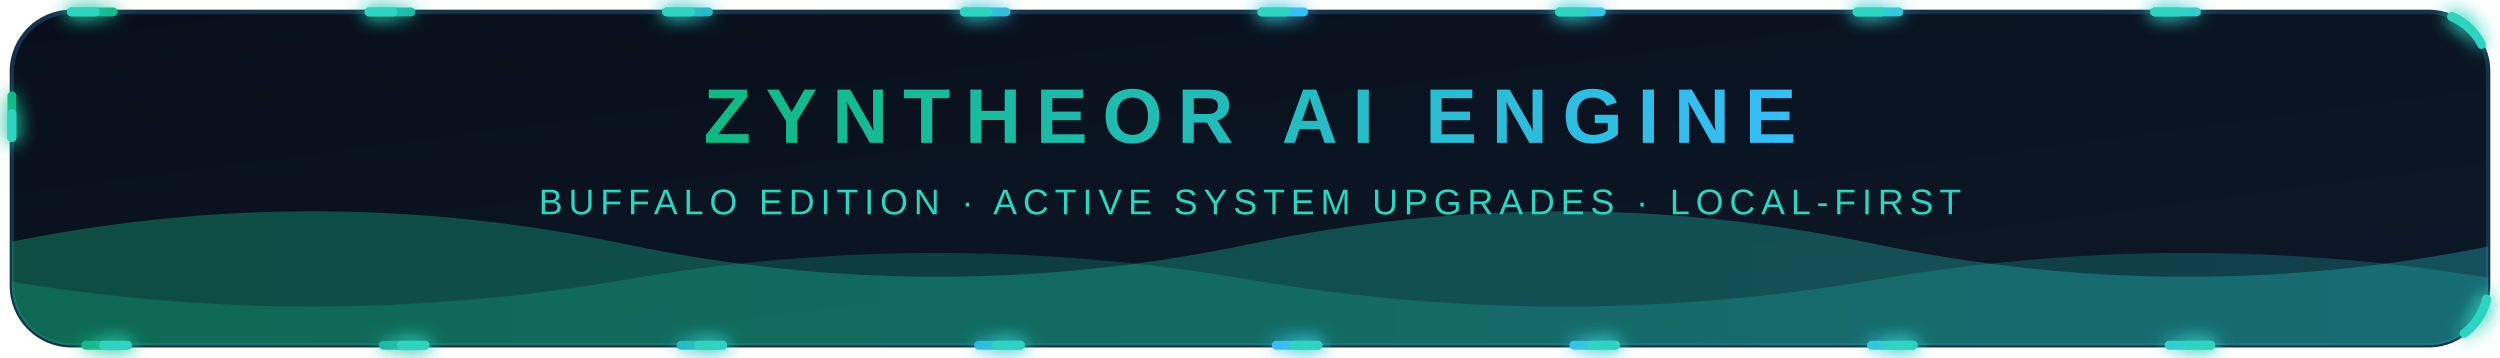
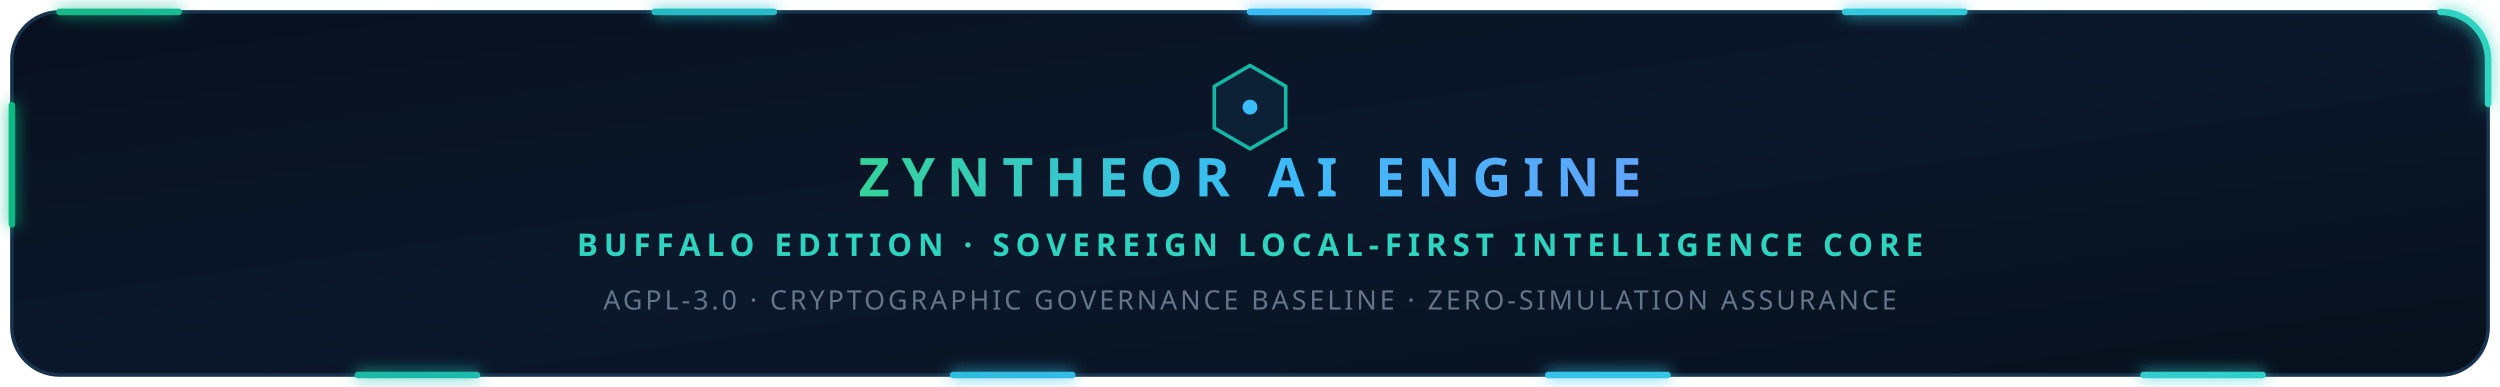
- <svg xmlns="http://www.w3.org/2000/svg" viewBox="0 0 840 120" width="840" height="120" role="img" aria-labelledby="t">
+ <svg xmlns="http://www.w3.org/2000/svg" viewBox="0 0 840 130" width="840" height="130" role="img" aria-label="ZYNTHEOR AI ENGINE Buffalo Edition Sovereign Footer">
  <defs>
-     <linearGradient id="bg" x1="0" y1="0" x2="1" y2="1">
-       <stop offset="0" stop-color="#080F1B" />
-       <stop offset="1" stop-color="#0D1828" />
+     <linearGradient id="ftr-bg" x1="0%" y1="0%" x2="100%" y2="100%">
+       <stop offset="0%" stop-color="#08101E" />
+       <stop offset="50%" stop-color="#0B182B" />
+       <stop offset="100%" stop-color="#07101C" />
    </linearGradient>
-     <linearGradient id="run" x1="0" y1="0" x2="1" y2="0">
-       <stop offset="0" stop-color="#10B981" />
-       <stop offset=".5" stop-color="#38BDF8" />
-       <stop offset="1" stop-color="#2DD4BF" />
+     <linearGradient id="ftr-laser" x1="0%" y1="0%" x2="100%" y2="0%">
+       <stop offset="0%" stop-color="#10B981" />
+       <stop offset="50%" stop-color="#38BDF8" />
+       <stop offset="100%" stop-color="#2DD4BF" />
    </linearGradient>
-     <linearGradient id="ttl" x1="0" y1="0" x2="1" y2="0">
-       <stop offset="0" stop-color="#10B981" />
-       <stop offset="1" stop-color="#38BDF8" />
+     <linearGradient id="ftr-title" x1="0%" y1="0%" x2="100%" y2="0%">
+       <stop offset="0%" stop-color="#34D399" />
+       <stop offset="50%" stop-color="#38BDF8" />
+       <stop offset="100%" stop-color="#60A5FA" />
    </linearGradient>
-     <linearGradient id="wv" x1="0" y1="0" x2="1" y2="0">
-       <stop offset="0" stop-color="#10B981" stop-opacity=".35" />
-       <stop offset="1" stop-color="#38BDF8" stop-opacity=".35" />
-     </linearGradient>
-     <clipPath id="c">
-       <rect x="4" y="4" width="832" height="112" rx="20" />
-     </clipPath>
-     <filter id="g" x="-20%" y="-40%" width="140%" height="180%">
-       <feGaussianBlur stdDeviation="3" result="b" />
+     <filter id="ftr-glow" x="-20%" y="-40%" width="140%" height="180%">
+       <feGaussianBlur stdDeviation="2.5" result="b" />
      <feMerge>
        <feMergeNode in="b" />
        <feMergeNode in="SourceGraphic" />
      </feMerge>
    </filter>
  </defs>
  <style>
-     .w1{animation:wa 8s linear infinite} .w2{animation:wb 11s linear infinite}
-     @keyframes wa{to{transform:translateX(-420px)}}
-     @keyframes wb{from{transform:translateX(-420px)}to{transform:translateX(0)}}
-     .r1{animation:rr 5s linear infinite} .r2{animation:r2 5s linear infinite}
-     @keyframes rr{from{stroke-dashoffset:100}to{stroke-dashoffset:0}}
-     @keyframes r2{from{stroke-dashoffset:50}to{stroke-dashoffset:-50}}
-     @media (prefers-reduced-motion:reduce){.w1,.w2,.r1,.r2{animation:none}.r1{stroke-dashoffset:60}.r2{stroke-dashoffset:10}}
+     @keyframes ftr-stroke {
+       0% { stroke-dashoffset: 200; }
+       100% { stroke-dashoffset: 0; }
+     }
+     .ftr-anim {
+       stroke-dasharray: 40 160;
+       animation: ftr-stroke 6s linear infinite;
+     }
+     @media (prefers-reduced-motion: reduce) {
+       .ftr-anim { animation: none; }
+     }
  </style>
-   <rect x="4" y="4" width="832" height="112" rx="20" fill="url(#bg)" stroke="#16324a" stroke-width="1.5" />
-   <g clip-path="url(#c)">
-     <path class="w1" fill="url(#wv)" d="M0 82 Q105 60 210 82 T420 82 T630 82 T840 82 T1050 82 T1260 82 T1470 82 T1680 82 V130 H0 Z" />
-     <path class="w2" fill="url(#wv)" opacity=".7" d="M0 94 Q105 112 210 94 T420 94 T630 94 T840 94 T1050 94 T1260 94 T1470 94 T1680 94 V130 H0 Z" />
+   <rect x="4" y="4" width="832" height="122" rx="16" fill="url(#ftr-bg)" stroke="#16324D" stroke-width="1.2" />
+   <g transform="translate(420, 36)">
+     <polygon points="0,-14 12,-7 12,7 0,14 -12,7 -12,-7" fill="#0C2036" stroke="#14B8A6" stroke-width="1.2" />
+     <circle cx="0" cy="0" r="2.5" fill="#38BDF8" />
  </g>
-   <text x="420" y="48" text-anchor="middle" font-family="'Noto Sans Thai','Segoe UI',Arial,sans-serif" font-size="26" font-weight="800" letter-spacing="5" fill="url(#ttl)">ZYNTHEOR AI ENGINE</text>
-   <text x="420" y="72" text-anchor="middle" font-family="'Noto Sans Thai','Segoe UI',Arial,sans-serif" font-size="12" letter-spacing="2" fill="#2DD4BF">BUFFALO EDITION · ACTIVE SYSTEM UPGRADES · LOCAL-FIRST</text>
-   <rect class="r1" x="4" y="4" width="832" height="112" rx="20" fill="none" stroke="url(#run)" stroke-width="3" stroke-linecap="round" pathLength="100" stroke-dasharray="14 86" filter="url(#g)" />
-   <rect class="r2" x="4" y="4" width="832" height="112" rx="20" fill="none" stroke="#2DD4BF" stroke-width="3" stroke-linecap="round" pathLength="100" stroke-dasharray="8 92" filter="url(#g)" />
+   <text x="420" y="66" text-anchor="middle" font-family="'Noto Sans Thai','Segoe UI',sans-serif" font-size="18" font-weight="800" letter-spacing="4" fill="url(#ftr-title)">ZYNTHEOR AI ENGINE</text>
+   <text x="420" y="86" text-anchor="middle" font-family="'Segoe UI',sans-serif" font-size="10.5" font-weight="600" letter-spacing="2" fill="#2DD4BF">BUFFALO EDITION · SOVEREIGN LOCAL-FIRST INTELLIGENCE CORE</text>
+   <text x="420" y="104" text-anchor="middle" font-family="'Noto Sans Thai','Segoe UI',sans-serif" font-size="9" letter-spacing="1" fill="#64748B">AGPL-3.0 · CRYPTOGRAPHIC GOVERNANCE BASELINE · ZERO-SIMULATION ASSURANCE</text>
+   <rect x="4" y="4" width="832" height="122" rx="16" fill="none" stroke="url(#ftr-laser)" stroke-width="2.2" stroke-linecap="round" pathLength="200" class="ftr-anim" filter="url(#ftr-glow)" />
</svg>
